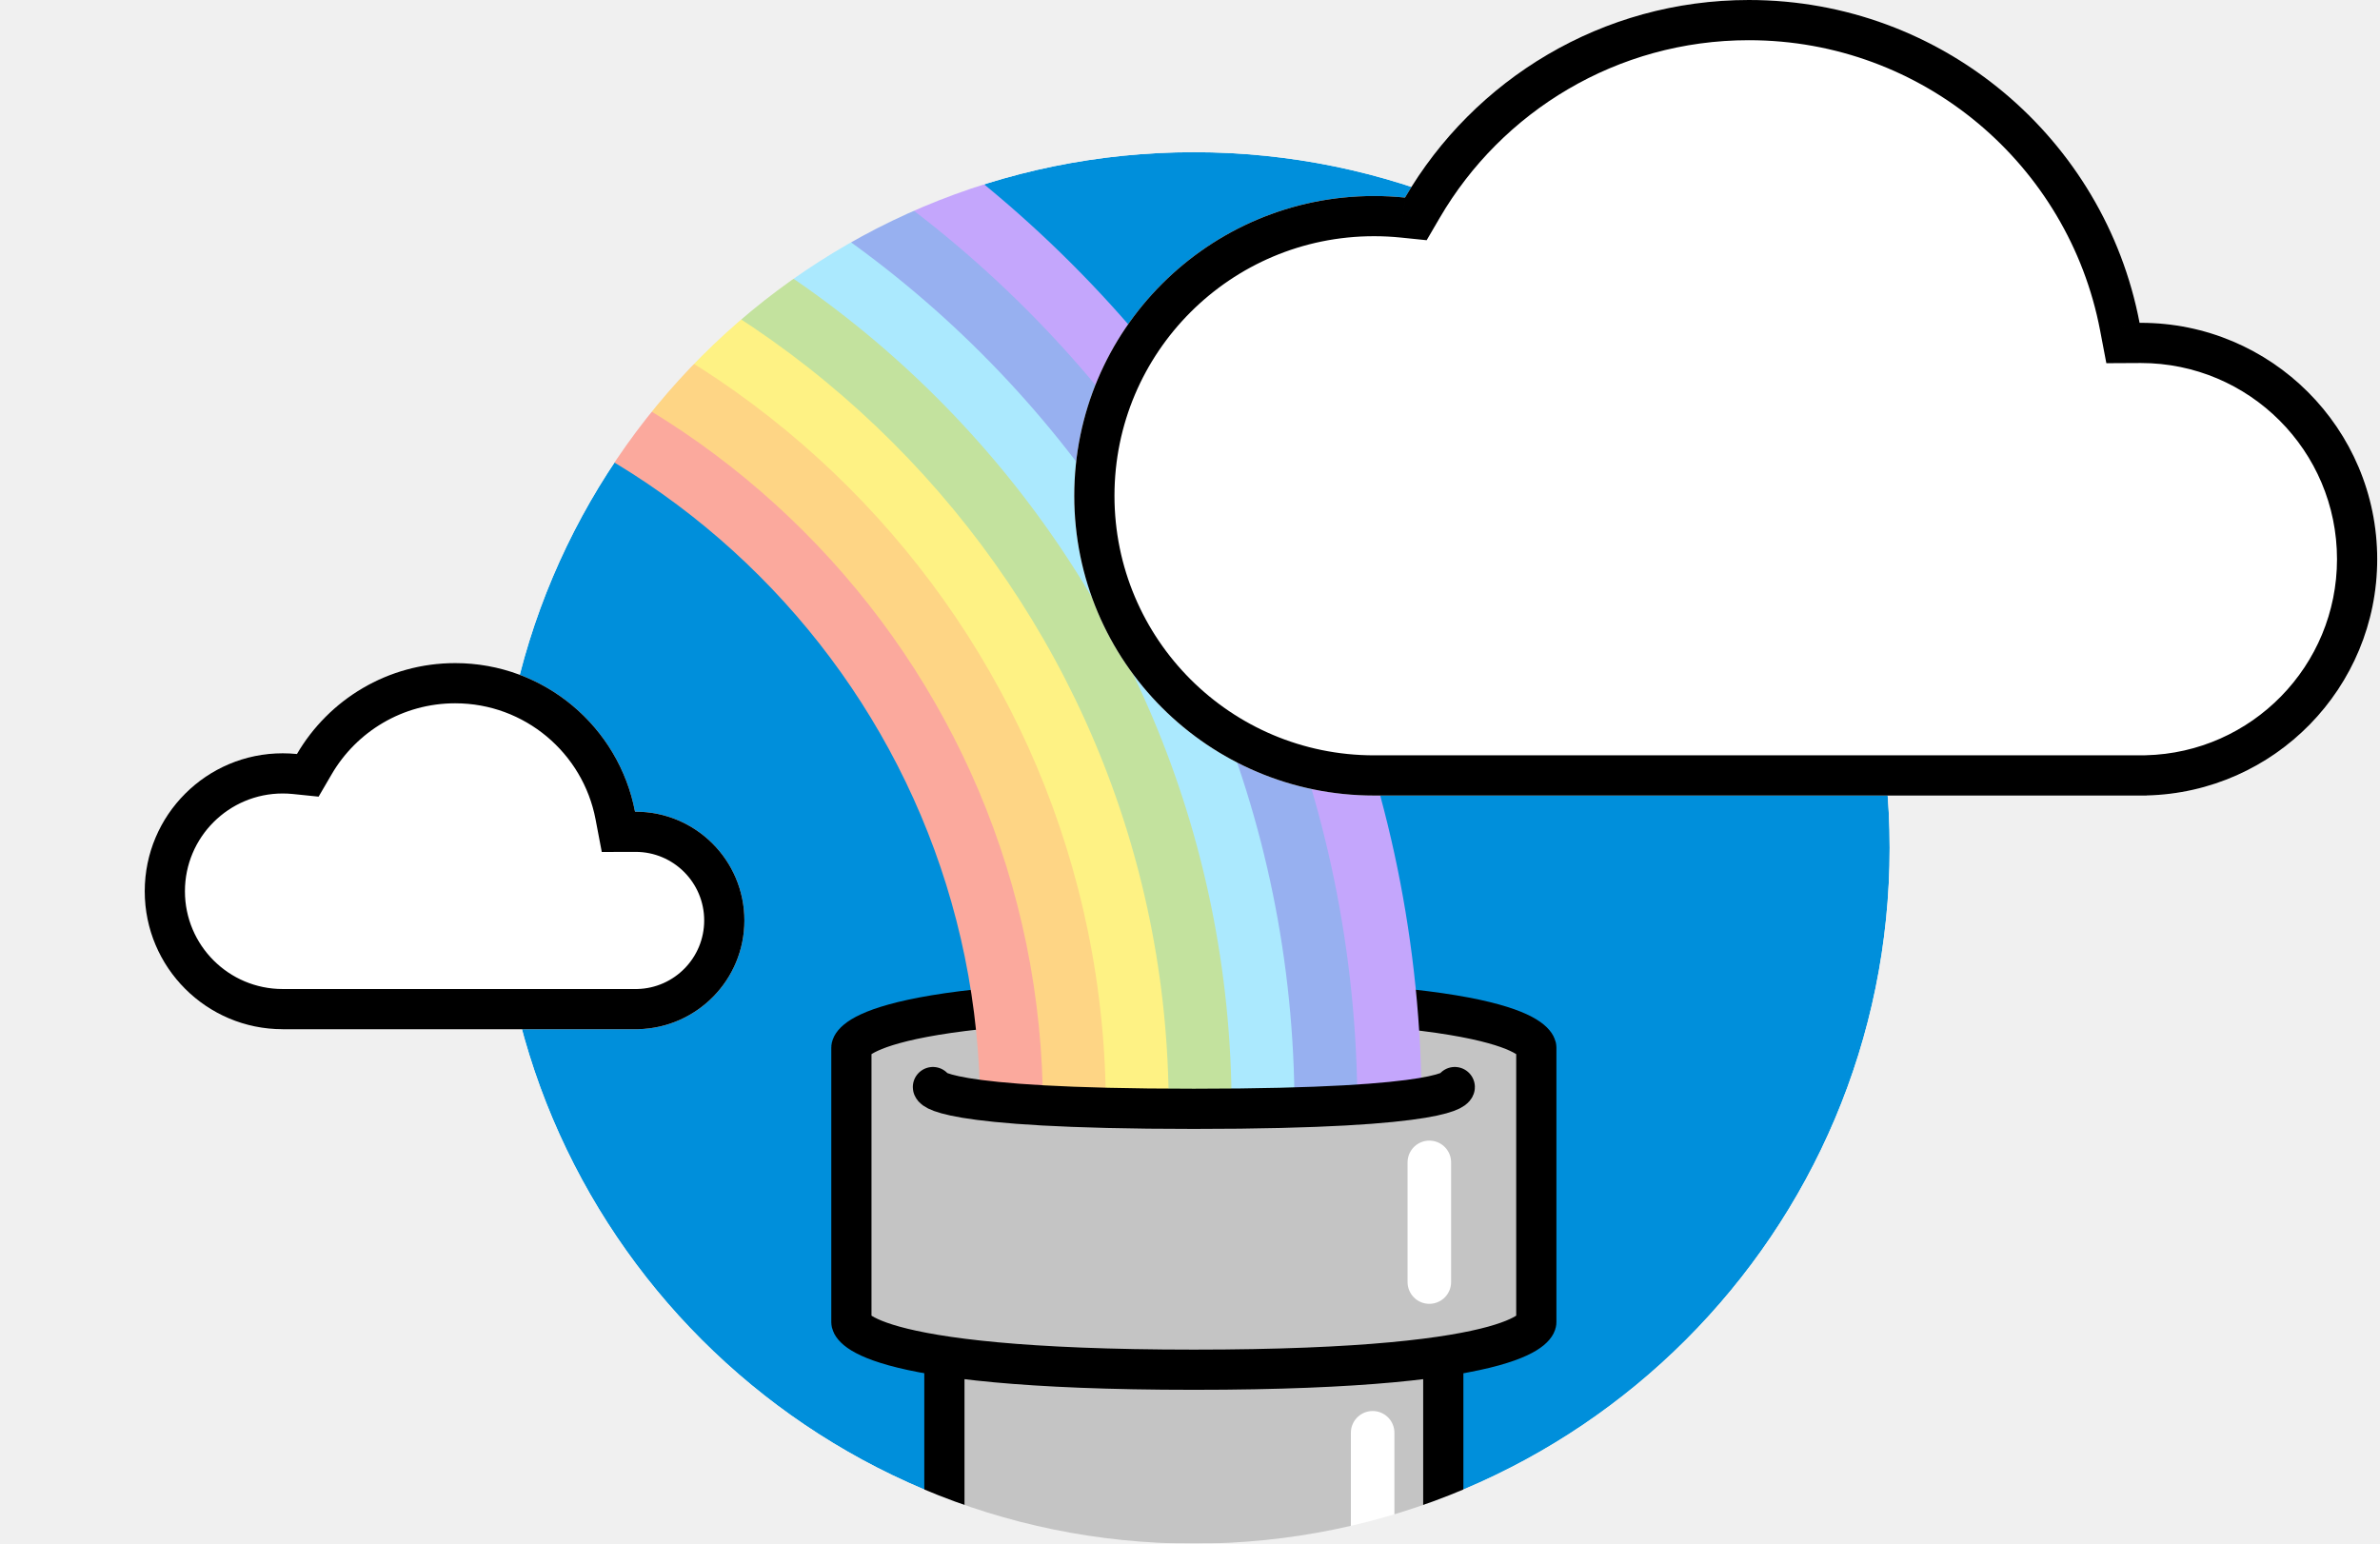
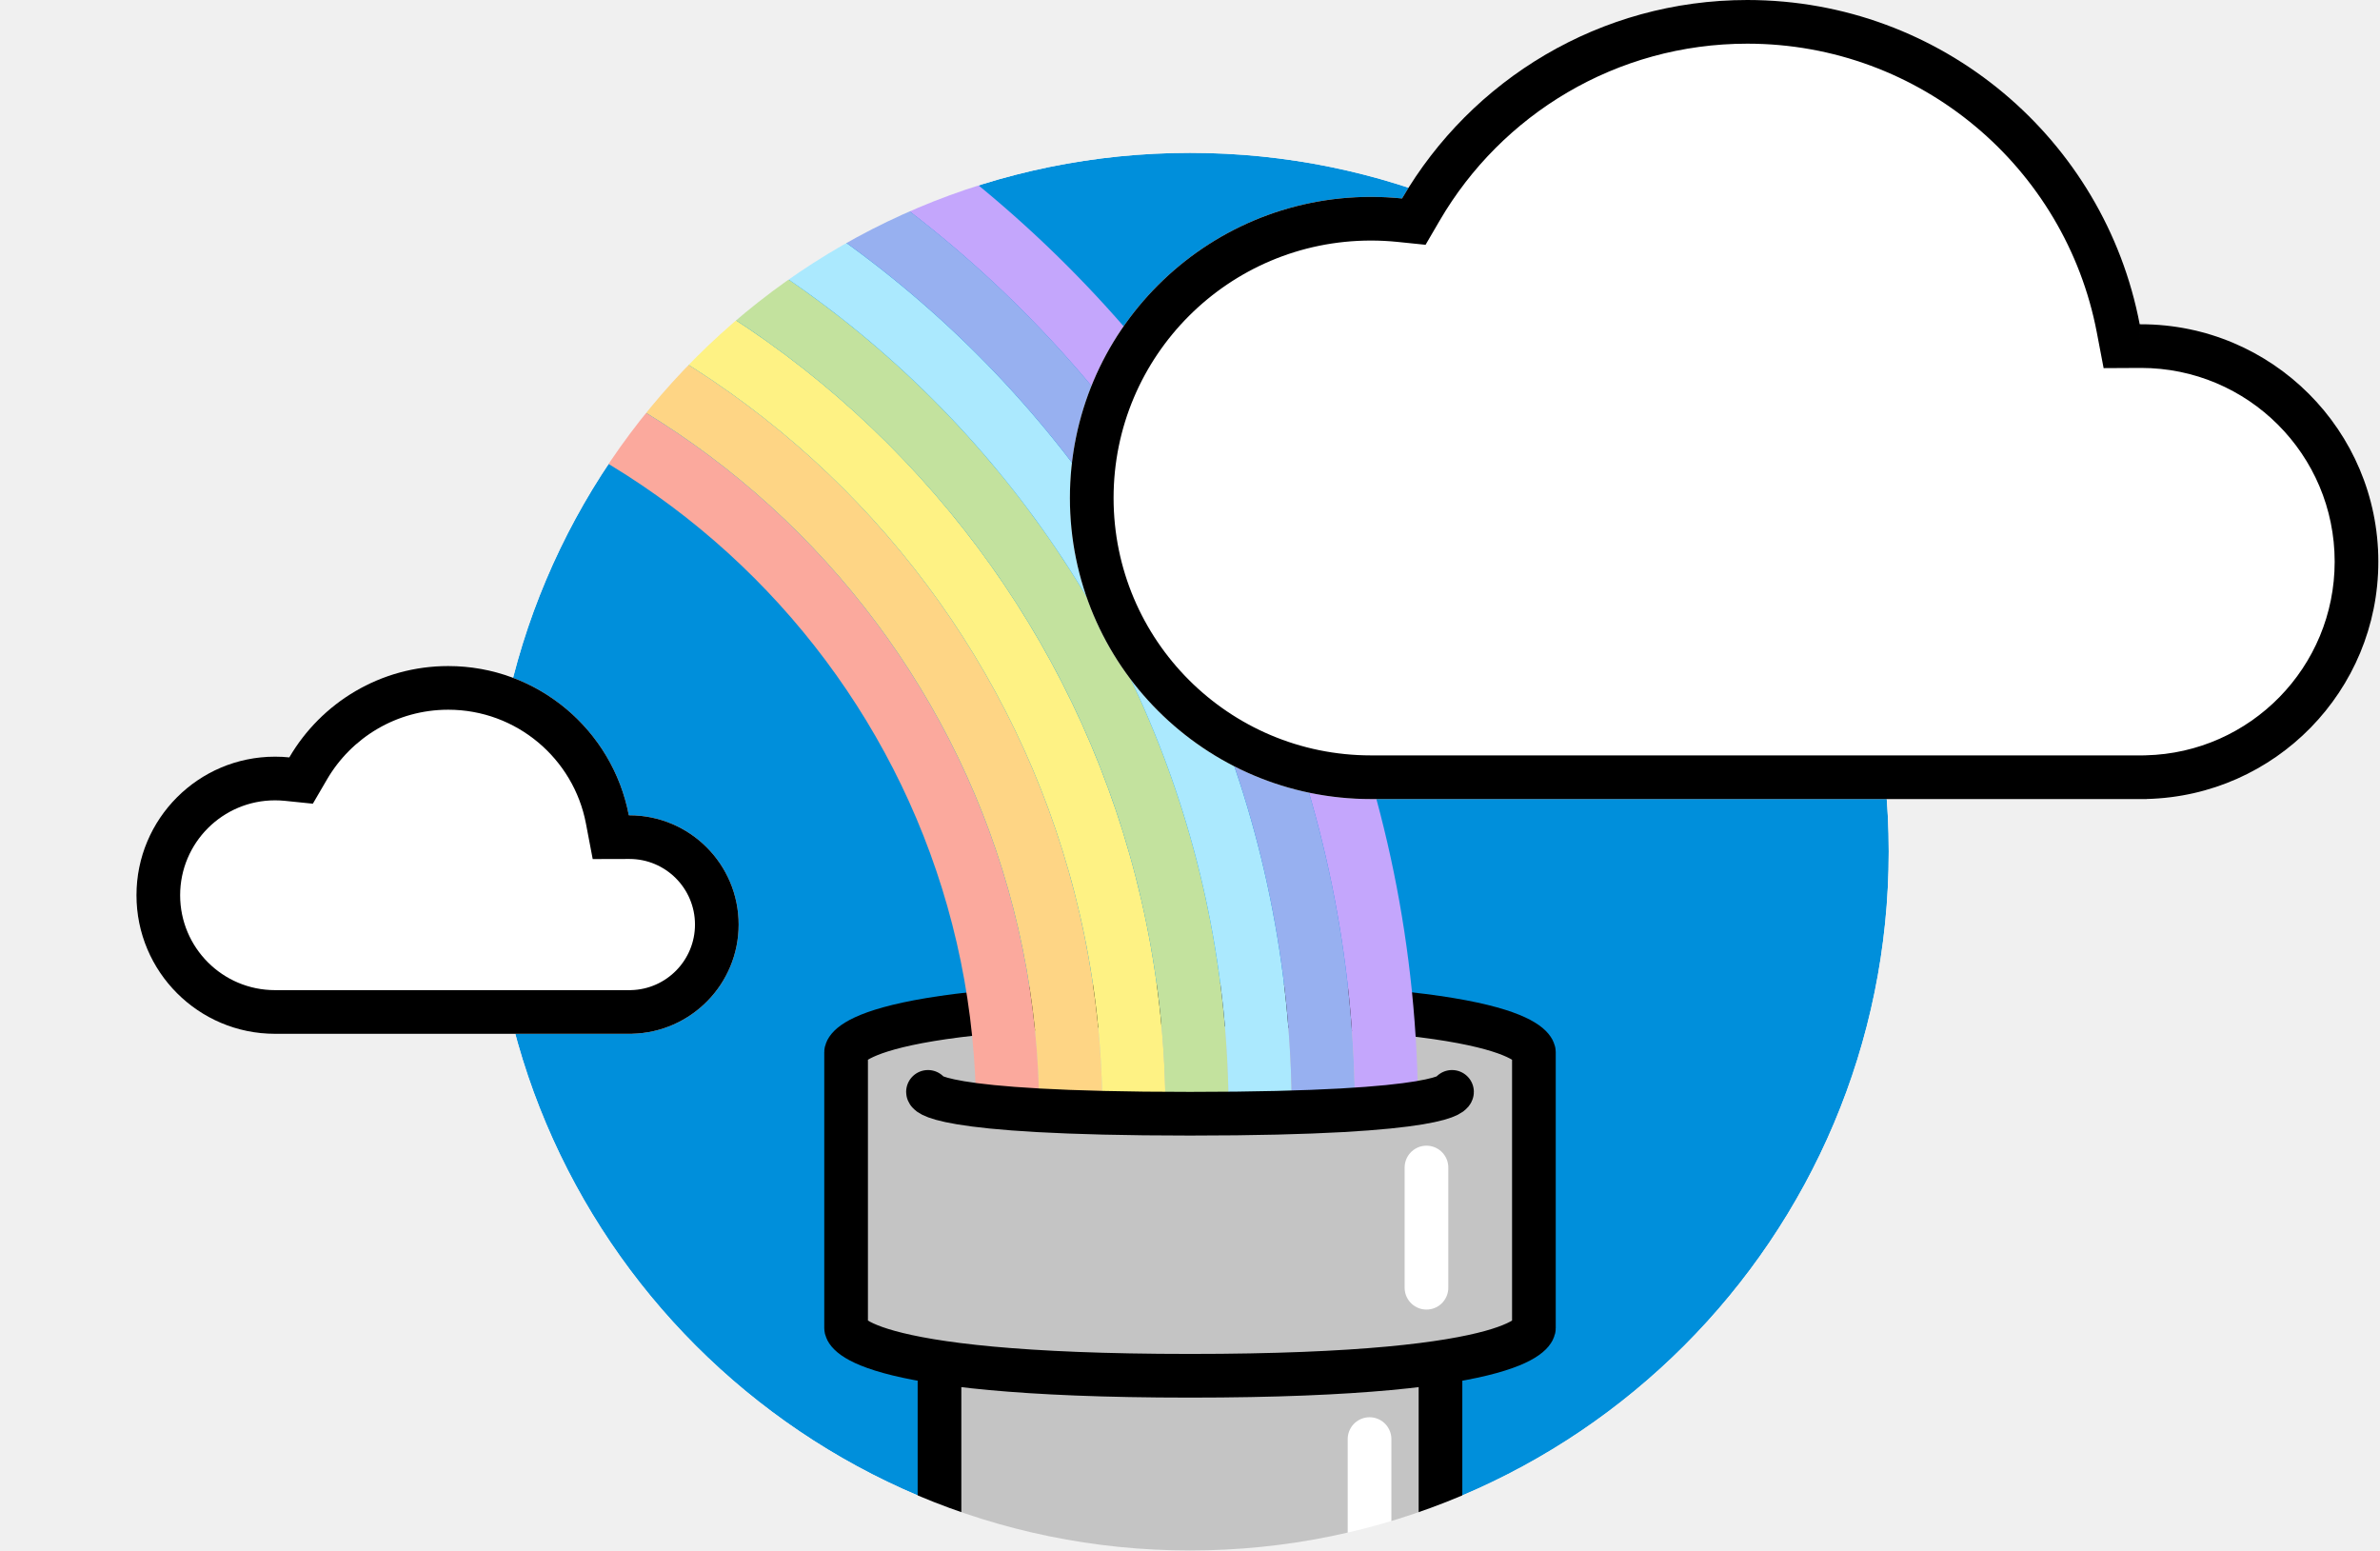
- <svg xmlns="http://www.w3.org/2000/svg" width="296" height="192" viewBox="0 0 296 192" fill="none">
-   <g clip-path="url(#clip0_1112_2457)">
-     <mask id="mask0_1112_2457" style="mask-type:alpha" maskUnits="userSpaceOnUse" x="61" y="18" width="175" height="174">
-       <circle cx="148.479" cy="105.465" r="86.535" fill="#06A5FA" />
-     </mask>
-     <g mask="url(#mask0_1112_2457)">
-       <circle cx="148.479" cy="105.465" r="86.535" fill="#008FDB" />
-       <rect x="117.454" y="157.133" width="62.047" height="64.676" rx="2.708" fill="#C4C4C4" stroke="black" stroke-width="5" />
-       <path d="M170.715 178.211V194.511" stroke="white" stroke-width="5.415" stroke-linecap="round" />
-       <path d="M105.887 130.288C105.887 130.288 105.887 130.288 105.887 130.288C105.887 130.288 105.887 124.395 148.479 124.395C191.071 124.395 191.071 130.288 191.071 130.288C191.071 130.288 191.071 130.288 191.071 130.288V164.473C191.071 164.473 191.071 164.473 191.071 164.473C191.071 164.473 191.071 170.366 148.479 170.366C105.887 170.366 105.887 164.473 105.887 164.473C105.887 164.473 105.887 164.473 105.887 164.473V130.288Z" fill="#C4C4C4" stroke="black" stroke-width="5" />
-       <path d="M125.895 137.918C125.895 83.93 82.129 40.164 28.141 40.164" stroke="#FBA99D" stroke-width="8" />
-       <path d="M133.715 137.918C133.715 79.611 86.448 32.344 28.141 32.344" stroke="#FED585" stroke-width="8" />
-       <path d="M141.536 137.918C141.536 75.292 90.767 24.523 28.141 24.523" stroke="#FEF284" stroke-width="8" />
-       <path d="M149.356 137.922C149.356 70.977 95.086 16.707 28.141 16.707" stroke="#C3E29E" stroke-width="8" />
-       <path d="M157.176 137.918C157.176 66.654 99.405 8.883 28.141 8.883" stroke="#ABE9FE" stroke-width="8" />
-       <path d="M164.997 137.918C164.997 62.335 103.724 1.062 28.141 1.062" stroke="#97B0F0" stroke-width="8" />
-       <path d="M172.817 137.918C172.817 58.016 108.043 -6.758 28.141 -6.758" stroke="#C4A6FC" stroke-width="8" />
-       <path d="M180.93 135.211C180.93 135.211 180.93 137.915 148.479 137.915C116.028 137.915 116.028 135.211 116.028 135.211" stroke="black" stroke-width="5" stroke-linecap="round" />
-       <path d="M177.766 144.578L177.766 159.464" stroke="white" stroke-width="5.415" stroke-linecap="round" />
-     </g>
-     <mask id="path-15-inside-1_1112_2457" fill="white">
-       <path fill-rule="evenodd" clip-rule="evenodd" d="M170.889 98.95C150.298 98.949 133.606 82.256 133.606 61.664C133.606 41.072 150.299 24.379 170.891 24.379C172.19 24.379 173.474 24.445 174.74 24.575C183.317 9.877 199.256 0 217.501 0C241.639 0 261.739 17.285 266.099 40.153C266.12 40.153 266.142 40.153 266.163 40.153C266.194 40.152 266.225 40.152 266.255 40.152C282.492 40.152 295.653 53.314 295.653 69.55C295.653 85.547 282.876 98.56 266.971 98.94V98.95H170.889Z" />
-     </mask>
-     <path fill-rule="evenodd" clip-rule="evenodd" d="M170.889 98.95C150.298 98.949 133.606 82.256 133.606 61.664C133.606 41.072 150.299 24.379 170.891 24.379C172.19 24.379 173.474 24.445 174.74 24.575C183.317 9.877 199.256 0 217.501 0C241.639 0 261.739 17.285 266.099 40.153C266.12 40.153 266.142 40.153 266.163 40.153C266.194 40.152 266.225 40.152 266.255 40.152C282.492 40.152 295.653 53.314 295.653 69.55C295.653 85.547 282.876 98.56 266.971 98.94V98.95H170.889Z" fill="white" />
-     <path d="M170.889 98.95L170.889 103.95H170.889V98.95ZM174.74 24.575L174.229 29.549L177.434 29.878L179.058 27.095L174.74 24.575ZM266.099 40.153L261.187 41.089L261.966 45.174L266.125 45.153L266.099 40.153ZM266.163 40.153L266.147 35.153L266.147 35.153L266.163 40.153ZM266.971 98.94L266.851 93.941L261.971 94.058V98.94H266.971ZM266.971 98.95V103.95H271.971V98.95H266.971ZM170.889 93.95C153.059 93.949 138.606 79.494 138.606 61.664H128.606C128.606 85.017 147.536 103.948 170.889 103.95L170.889 93.95ZM138.606 61.664C138.606 43.834 153.06 29.379 170.891 29.379V19.379C147.537 19.379 128.606 38.311 128.606 61.664H138.606ZM170.891 29.379C172.02 29.379 173.133 29.437 174.229 29.549L175.25 19.601C173.815 19.454 172.361 19.379 170.891 19.379V29.379ZM179.058 27.095C186.776 13.869 201.106 5 217.501 5V-5C197.405 -5 179.857 5.884 170.421 22.055L179.058 27.095ZM217.501 5C239.194 5 257.269 20.535 261.187 41.089L271.011 39.216C266.209 14.035 244.084 -5 217.501 -5V5ZM266.125 45.153C266.143 45.153 266.161 45.153 266.179 45.153L266.147 35.153C266.122 35.153 266.098 35.153 266.073 35.153L266.125 45.153ZM266.178 45.153C266.204 45.152 266.229 45.152 266.255 45.152V35.152C266.22 35.152 266.184 35.152 266.147 35.153L266.178 45.153ZM266.255 45.152C279.73 45.152 290.653 56.076 290.653 69.55H300.653C300.653 50.553 285.253 35.152 266.255 35.152V45.152ZM290.653 69.55C290.653 82.826 280.049 93.626 266.851 93.941L267.09 103.938C285.703 103.494 300.653 88.269 300.653 69.55H290.653ZM261.971 98.94V98.95H271.971V98.94H261.971ZM266.971 93.95H170.889V103.95H266.971V93.95Z" fill="black" mask="url(#path-15-inside-1_1112_2457)" />
-     <mask id="path-17-inside-2_1112_2457" fill="white">
-       <path fill-rule="evenodd" clip-rule="evenodd" d="M35.16 128.016C25.683 128.016 18 120.333 18 110.856C18 101.378 25.683 93.695 35.16 93.695C35.758 93.695 36.349 93.726 36.93 93.785C40.878 87.022 48.214 82.477 56.61 82.477C67.72 82.477 76.971 90.432 78.977 100.957L79.05 100.957C86.522 100.957 92.58 107.015 92.58 114.487C92.58 121.849 86.701 127.838 79.381 128.014V128.019H35.16V128.016Z" />
-     </mask>
-     <path fill-rule="evenodd" clip-rule="evenodd" d="M35.16 128.016C25.683 128.016 18 120.333 18 110.856C18 101.378 25.683 93.695 35.16 93.695C35.758 93.695 36.349 93.726 36.93 93.785C40.878 87.022 48.214 82.477 56.61 82.477C67.72 82.477 76.971 90.432 78.977 100.957L79.05 100.957C86.522 100.957 92.58 107.015 92.58 114.487C92.58 121.849 86.701 127.838 79.381 128.014V128.019H35.16V128.016Z" fill="white" />
-     <path d="M35.16 128.016H40.16V123.016L35.16 123.016L35.16 128.016ZM36.93 93.785L36.421 98.759L39.625 99.088L41.249 96.306L36.93 93.785ZM78.977 100.957L74.066 101.894L74.843 105.968L78.99 105.957L78.977 100.957ZM79.05 100.957L79.05 95.957L79.037 95.957L79.05 100.957ZM79.381 128.014L79.261 123.015L74.381 123.132V128.014H79.381ZM79.381 128.019V133.019H84.381V128.019H79.381ZM35.16 128.019H30.16V133.019H35.16V128.019ZM35.16 123.016C28.444 123.016 23 117.572 23 110.856H13C13 123.095 22.922 133.016 35.16 133.016L35.16 123.016ZM23 110.856C23 104.14 28.444 98.695 35.16 98.695V88.695C22.922 88.695 13 98.617 13 110.856H23ZM35.16 98.695C35.587 98.695 36.008 98.717 36.421 98.759L37.44 88.811C36.689 88.735 35.929 88.695 35.16 88.695V98.695ZM41.249 96.306C44.337 91.014 50.064 87.477 56.61 87.477V77.477C46.364 77.477 37.419 83.029 32.612 91.265L41.249 96.306ZM56.61 87.477C65.275 87.477 72.5 93.683 74.066 101.894L83.889 100.021C81.441 87.182 70.165 77.477 56.61 77.477V87.477ZM78.99 105.957L79.063 105.957L79.037 95.957L78.964 95.957L78.99 105.957ZM79.05 105.957C83.761 105.957 87.58 109.776 87.58 114.487H97.58C97.58 104.253 89.284 95.957 79.05 95.957V105.957ZM87.58 114.487C87.58 119.128 83.873 122.904 79.261 123.015L79.501 133.012C89.528 132.771 97.58 124.57 97.58 114.487H87.58ZM74.381 128.014V128.019H84.381V128.014H74.381ZM79.381 123.019H35.16V133.019H79.381V123.019ZM40.16 128.019V128.016H30.16V128.019H40.16Z" fill="black" mask="url(#path-17-inside-2_1112_2457)" />
+ <svg xmlns="http://www.w3.org/2000/svg" width="436" height="284" viewBox="0 0 436 284" fill="none">
+   <mask id="mask0_1431_8473" style="mask-type:alpha" maskUnits="userSpaceOnUse" x="90" y="28" width="256" height="256">
+     <circle cx="218" cy="156" r="128" fill="#06A5FA" />
+   </mask>
+   <g mask="url(#mask0_1431_8473)">
+     <circle cx="218" cy="156" r="128" fill="#008FDB" />
+     <rect x="172.109" y="232.426" width="91.778" height="95.667" rx="4" fill="#C4C4C4" stroke="black" stroke-width="8" />
+     <path d="M250.891 263.598V287.709" stroke="white" stroke-width="8" stroke-linecap="round" />
+     <path d="M155 192.718C155 192.718 155 184 218 184C281 184 281 192.718 281 192.718V243.282C281 243.282 281 252 218 252C155 252 155 243.282 155 243.282V192.718Z" fill="#C4C4C4" stroke="black" stroke-width="8" />
+     <path d="M184.595 204.001C184.595 124.143 119.857 59.406 40 59.406" stroke="#FBA99D" stroke-width="11.568" />
+     <path d="M196.162 203.998C196.162 117.752 126.246 47.836 40 47.836" stroke="#FED585" stroke-width="11.568" />
+     <path d="M207.73 203.999C207.73 111.365 132.635 36.27 40 36.27" stroke="#FEF284" stroke-width="11.568" />
+     <path d="M219.297 204C219.297 104.977 139.023 24.703 40 24.703" stroke="#C3E29E" stroke-width="11.568" />
+     <path d="M230.865 204.002C230.865 98.59 145.412 13.137 40 13.137" stroke="#ABE9FE" stroke-width="11.568" />
+     <path d="M242.432 203.999C242.432 92.198 151.8 1.566 40 1.566" stroke="#97B0F0" stroke-width="11.568" />
+     <path d="M254 204C254 85.811 158.189 -10 40 -10" stroke="#C4A6FC" stroke-width="11.568" />
+     <path d="M266 200C266 200 266 204 218 204C170 204 170 200 170 200" stroke="black" stroke-width="8" stroke-linecap="round" />
+     <path d="M261.32 213.855L261.32 235.874" stroke="white" stroke-width="8" stroke-linecap="round" />
  </g>
-   <defs>
-     <clipPath id="clip0_1112_2457">
-       <rect width="296" height="192" fill="white" />
-     </clipPath>
-   </defs>
+   <mask id="path-15-inside-1_1431_8473" fill="white">
+     <path fill-rule="evenodd" clip-rule="evenodd" d="M391.973 146.363H251.605C251.454 146.364 251.303 146.365 251.151 146.365C220.692 146.365 196 121.673 196 91.214C196 60.755 220.692 36.062 251.151 36.062C253.073 36.062 254.972 36.161 256.843 36.353C269.53 14.61 293.106 0 320.095 0C355.8 0 385.532 25.569 391.98 59.395C392.057 59.395 392.134 59.395 392.211 59.395C416.227 59.395 435.696 78.863 435.696 102.879C435.696 126.541 416.796 145.789 393.269 146.351V146.363H392.45C392.37 146.364 392.291 146.364 392.211 146.364C392.132 146.364 392.052 146.364 391.973 146.363Z" />
+   </mask>
+   <path fill-rule="evenodd" clip-rule="evenodd" d="M391.973 146.363H251.605C251.454 146.364 251.303 146.365 251.151 146.365C220.692 146.365 196 121.673 196 91.214C196 60.755 220.692 36.062 251.151 36.062C253.073 36.062 254.972 36.161 256.843 36.353C269.53 14.61 293.106 0 320.095 0C355.8 0 385.532 25.569 391.98 59.395C392.057 59.395 392.134 59.395 392.211 59.395C416.227 59.395 435.696 78.863 435.696 102.879C435.696 126.541 416.796 145.789 393.269 146.351V146.363H392.45C392.37 146.364 392.291 146.364 392.211 146.364C392.132 146.364 392.052 146.364 391.973 146.363Z" fill="white" />
+   <path d="M391.973 146.363L392.016 138.363L391.994 138.363H391.973V146.363ZM251.605 146.363V138.363H251.573L251.541 138.363L251.605 146.363ZM256.843 36.353L256.027 44.311L261.155 44.837L263.752 40.385L256.843 36.353ZM391.98 59.395L384.122 60.893L385.368 67.43L392.022 67.395L391.98 59.395ZM393.269 146.351L393.078 138.353L385.269 138.54V146.351H393.269ZM393.269 146.363V154.363H401.269V146.363H393.269ZM392.45 146.363V138.363H392.428L392.407 138.363L392.45 146.363ZM391.973 138.363H251.605V154.363H391.973V138.363ZM251.541 138.363C251.411 138.364 251.281 138.365 251.151 138.365V154.365C251.324 154.365 251.497 154.364 251.67 154.363L251.541 138.363ZM251.151 138.365C225.11 138.365 204 117.255 204 91.214H188C188 126.091 216.274 154.365 251.151 154.365V138.365ZM204 91.214C204 65.173 225.11 44.062 251.151 44.062V28.062C216.274 28.062 188 56.336 188 91.214H204ZM251.151 44.062C252.8 44.062 254.426 44.147 256.027 44.311L257.659 28.394C255.517 28.175 253.346 28.062 251.151 28.062V44.062ZM263.752 40.385C275.065 20.998 296.067 8 320.095 8V-8C290.146 -8 263.995 8.222 249.933 32.321L263.752 40.385ZM320.095 8C351.888 8 378.379 30.769 384.122 60.893L399.839 57.897C392.685 20.369 359.712 -8 320.095 -8V8ZM392.022 67.395C392.085 67.395 392.148 67.394 392.211 67.394V51.395C392.12 51.395 392.03 51.395 391.939 51.395L392.022 67.395ZM392.211 67.394C411.809 67.394 427.696 83.281 427.696 102.879H443.696C443.696 74.445 420.645 51.395 392.211 51.395V67.394ZM427.696 102.879C427.696 122.187 412.273 137.895 393.078 138.353L393.46 154.349C421.319 153.684 443.696 130.896 443.696 102.879H427.696ZM385.269 146.351V146.363H401.269V146.351H385.269ZM393.269 138.363H392.45V154.363H393.269V138.363ZM392.407 138.363C392.342 138.364 392.276 138.364 392.211 138.364V154.364C392.305 154.364 392.399 154.363 392.493 154.363L392.407 138.363ZM392.211 138.364C392.146 138.364 392.081 138.364 392.016 138.363L391.93 154.363C392.023 154.363 392.117 154.364 392.211 154.364V138.364Z" fill="black" mask="url(#path-15-inside-1_1431_8473)" />
+   <mask id="path-17-inside-2_1431_8473" fill="white">
+     <path fill-rule="evenodd" clip-rule="evenodd" d="M50.383 189.364C36.364 189.364 25 177.999 25 163.981C25 149.962 36.364 138.598 50.383 138.598C51.267 138.598 52.139 138.643 52.999 138.731C58.839 128.724 69.69 122 82.111 122C98.544 122 112.228 133.768 115.196 149.336L115.303 149.336C126.356 149.336 135.316 158.296 135.316 169.35C135.316 180.239 126.62 189.097 115.793 189.357V189.365H50.383V189.364Z" />
+   </mask>
+   <path fill-rule="evenodd" clip-rule="evenodd" d="M50.383 189.364C36.364 189.364 25 177.999 25 163.981C25 149.962 36.364 138.598 50.383 138.598C51.267 138.598 52.139 138.643 52.999 138.731C58.839 128.724 69.69 122 82.111 122C98.544 122 112.228 133.768 115.196 149.336L115.303 149.336C126.356 149.336 135.316 158.296 135.316 169.35C135.316 180.239 126.62 189.097 115.793 189.357V189.365H50.383V189.364Z" fill="white" />
+   <path d="M50.383 189.364H58.383V181.364L50.383 181.364L50.383 189.364ZM52.999 138.731L52.185 146.689L57.312 147.214L59.909 142.763L52.999 138.731ZM115.196 149.336L107.337 150.834L108.58 157.354L115.217 157.336L115.196 149.336ZM115.303 149.336V141.336H115.292L115.282 141.336L115.303 149.336ZM115.793 189.357L115.601 181.36L107.793 181.547V189.357H115.793ZM115.793 189.365V197.365H123.793V189.365H115.793ZM50.383 189.365H42.383V197.365H50.383V189.365ZM50.383 181.364C40.783 181.364 33 173.581 33 163.981H17C17 182.418 31.946 197.364 50.383 197.364L50.383 181.364ZM33 163.981C33 154.38 40.783 146.598 50.383 146.598V130.598C31.946 130.598 17 145.544 17 163.981H33ZM50.383 146.598C50.994 146.598 51.595 146.629 52.185 146.689L53.814 130.772C52.684 130.657 51.539 130.598 50.383 130.598V146.598ZM59.909 142.763C64.374 135.112 72.65 130 82.111 130V114C66.729 114 53.304 122.336 46.09 134.699L59.909 142.763ZM82.111 130C94.632 130 105.075 138.968 107.337 150.834L123.054 147.838C119.381 128.568 102.456 114 82.111 114V130ZM115.217 157.336L115.324 157.336L115.282 141.336L115.175 141.336L115.217 157.336ZM115.303 157.336C121.938 157.336 127.316 162.715 127.316 169.35H143.316C143.316 153.878 130.774 141.336 115.303 141.336V157.336ZM127.316 169.35C127.316 175.885 122.096 181.203 115.601 181.36L115.985 197.355C131.144 196.99 143.316 184.593 143.316 169.35H127.316ZM107.793 189.357V189.365H123.793V189.357H107.793ZM115.793 181.365H50.383V197.365H115.793V181.365ZM58.383 189.365V189.364H42.383V189.365H58.383Z" fill="black" mask="url(#path-17-inside-2_1431_8473)" />
</svg>
